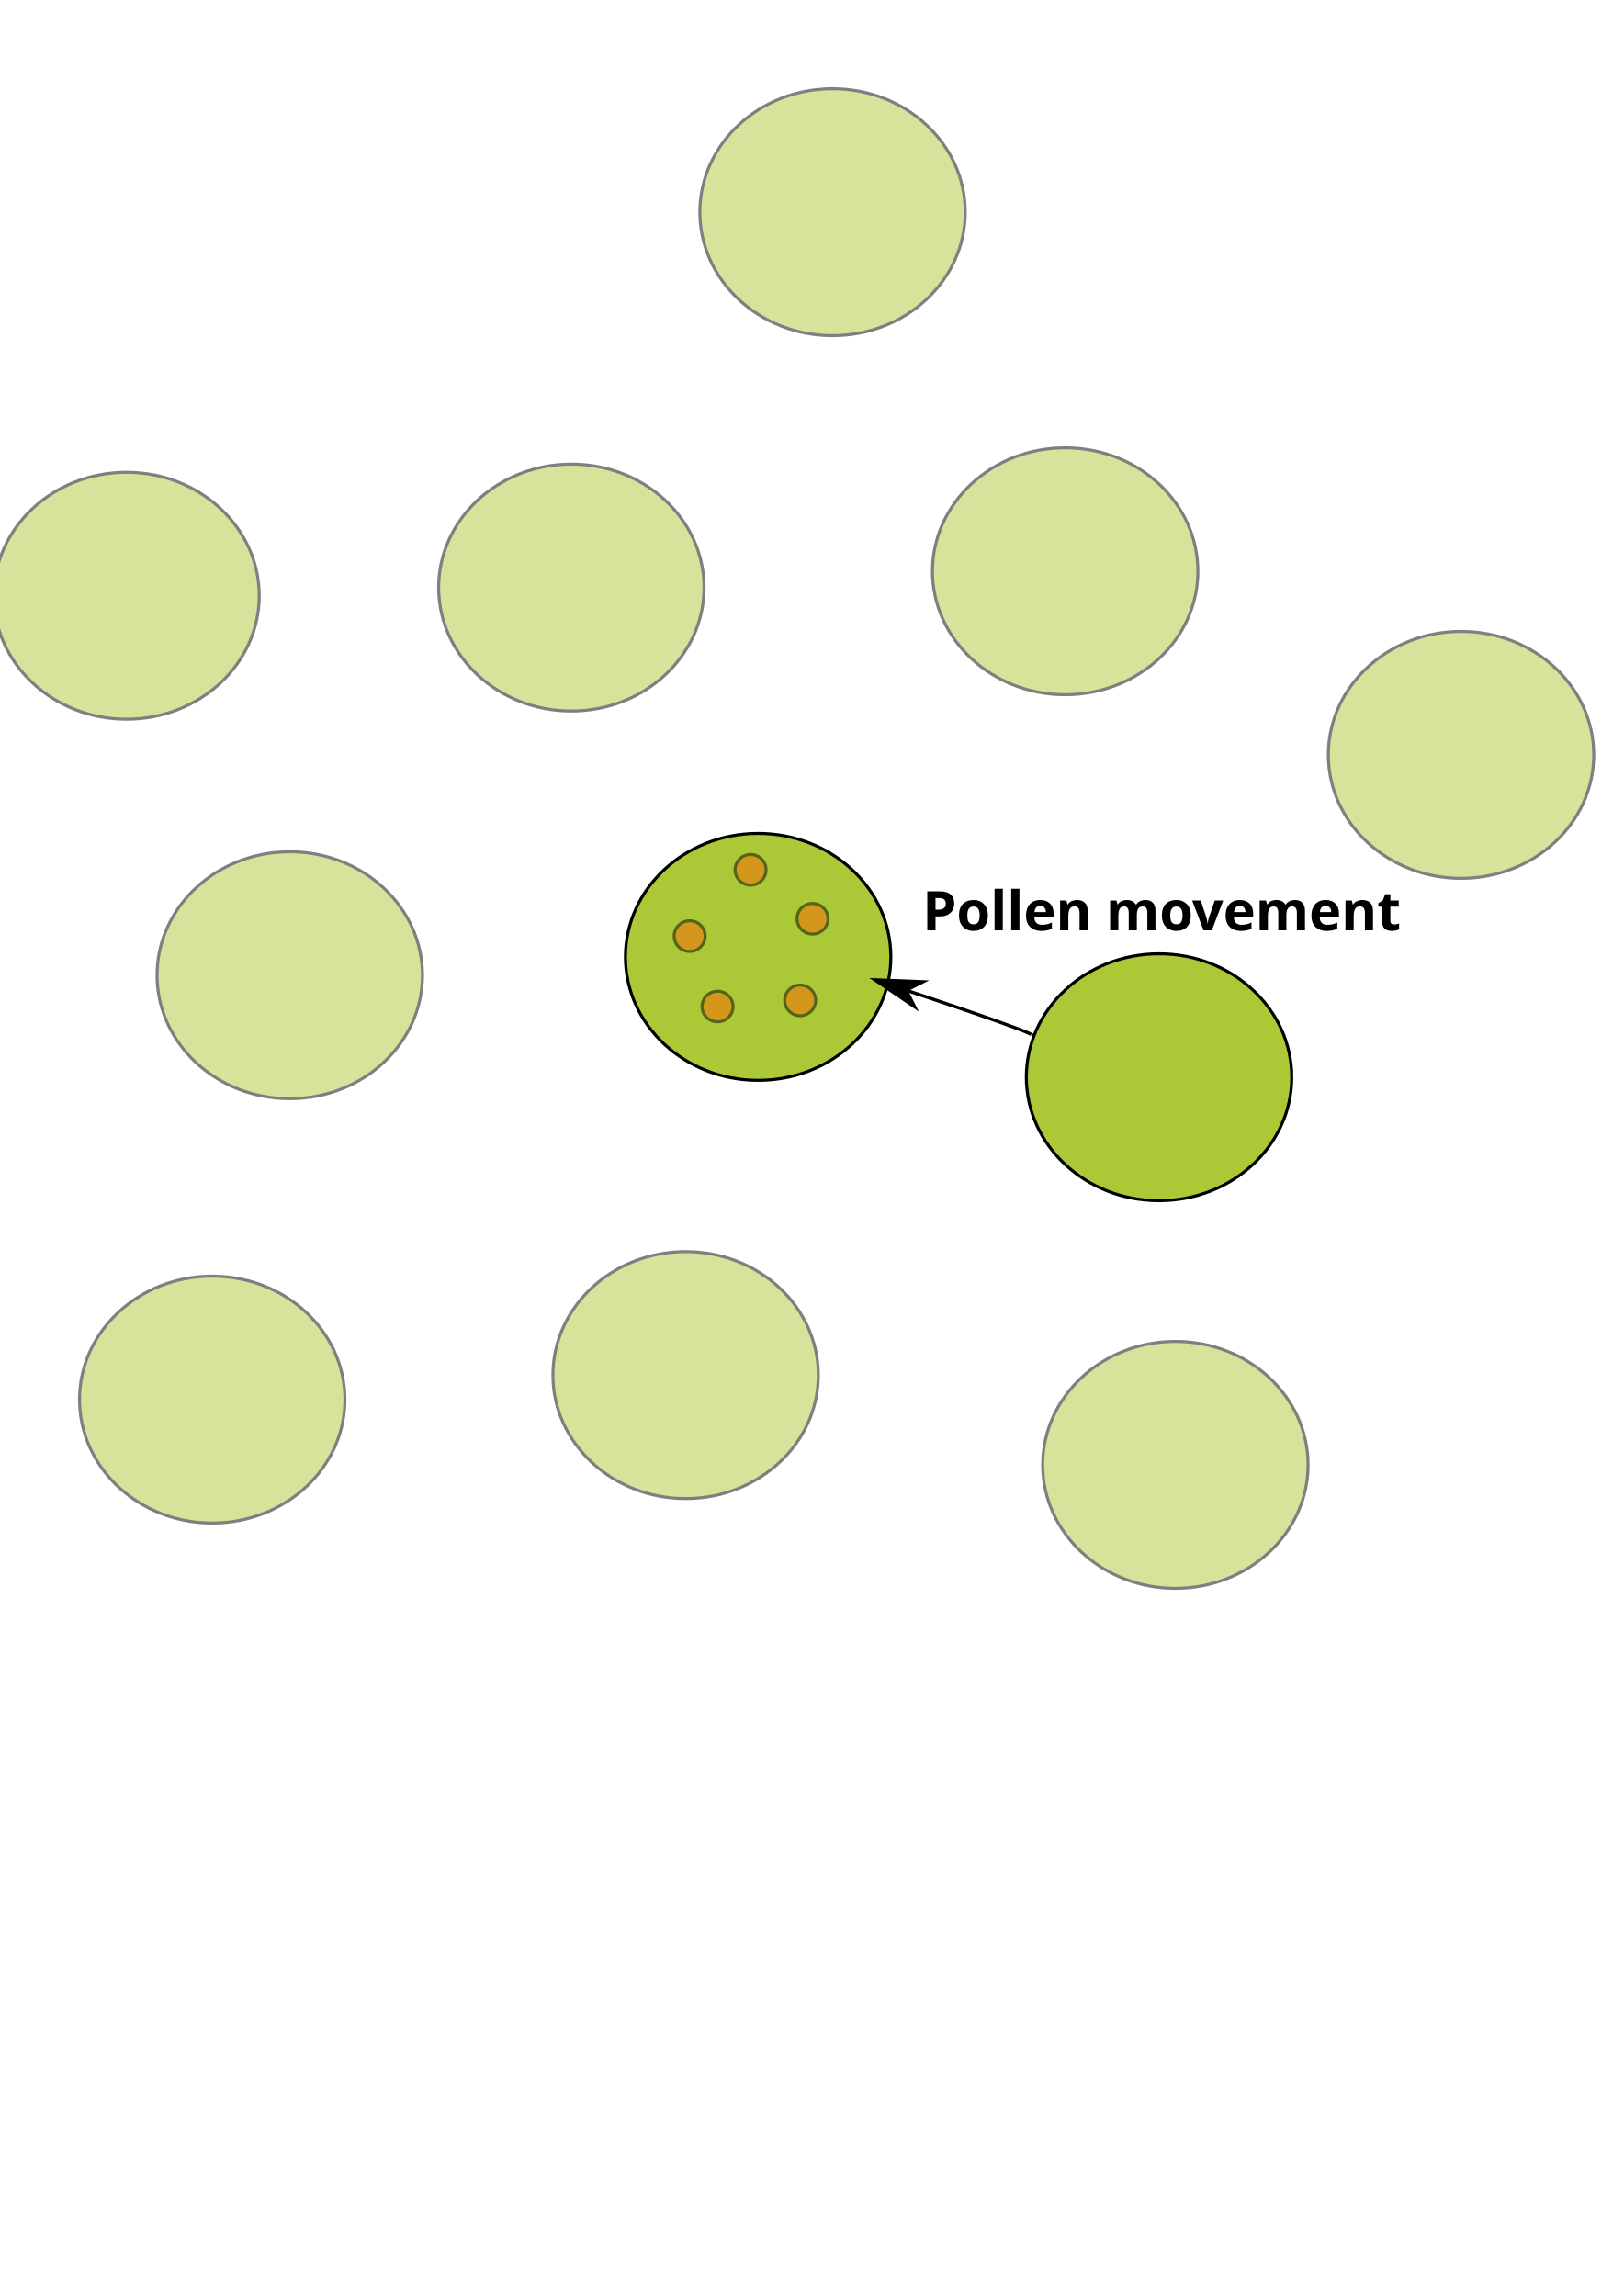
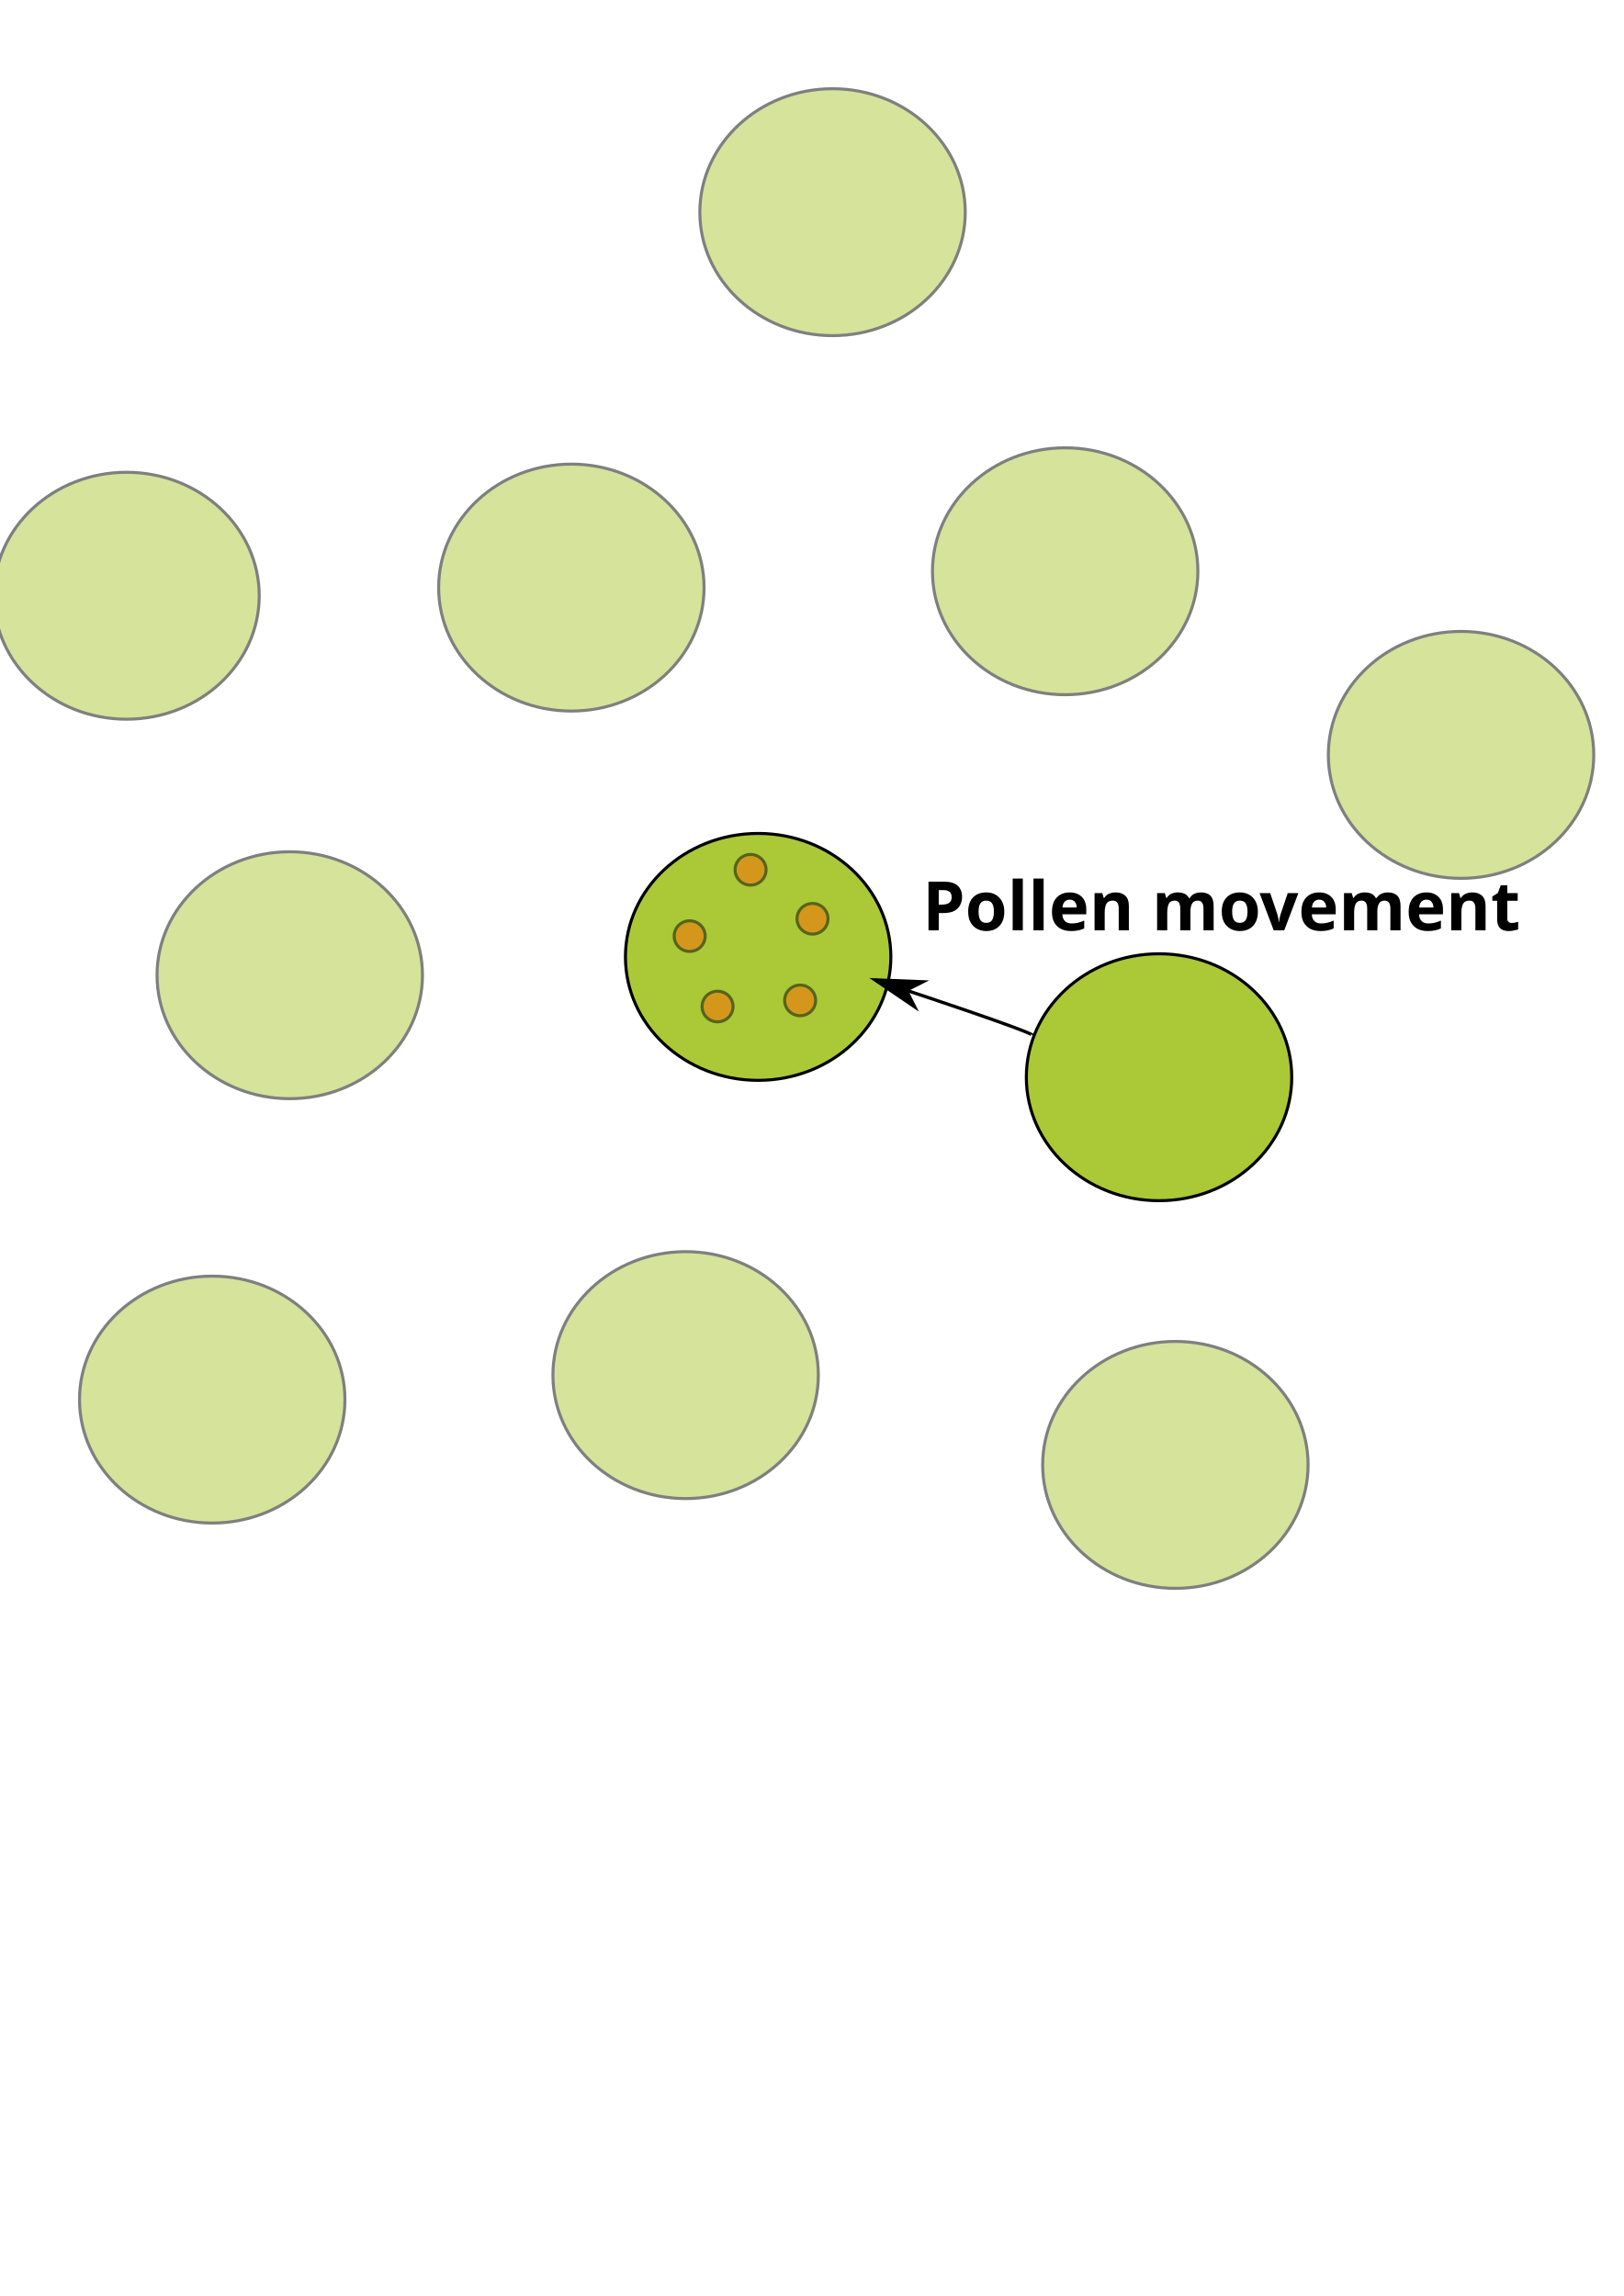
<svg xmlns="http://www.w3.org/2000/svg" width="210mm" height="297mm" viewBox="0 0 210 297" version="1.1" id="svg5">
  <defs id="defs2">
    <marker style="overflow:visible;" id="Arrow1Lend" refX="0.0" refY="0.0" orient="auto">
      <path transform="scale(0.8) rotate(180) translate(12.5,0)" style="fill-rule:evenodd;fill:context-stroke;stroke:context-stroke;stroke-width:1.0pt;" d="M 0.0,0.0 L 5.0,-5.0 L -12.5,0.0 L 5.0,5.0 L 0.0,0.0 z " id="path1463" />
    </marker>
    <marker style="overflow:visible" id="marker1740" refX="0.0" refY="0.0" orient="auto">
      <path transform="scale(0.8) translate(12.5,0)" style="fill-rule:evenodd;fill:context-stroke;stroke:context-stroke;stroke-width:1.0pt" d="M 0.0,0.0 L 5.0,-5.0 L -12.5,0.0 L 5.0,5.0 L 0.0,0.0 z " id="path1738" />
    </marker>
    <marker style="overflow:visible" id="marker1730" refX="0.0" refY="0.0" orient="auto">
      <path transform="scale(0.8) translate(12.5,0)" style="fill-rule:evenodd;fill:context-stroke;stroke:context-stroke;stroke-width:1.0pt" d="M 0.0,0.0 L 5.0,-5.0 L -12.5,0.0 L 5.0,5.0 L 0.0,0.0 z " id="path1728" />
    </marker>
    <marker style="overflow:visible" id="Arrow1Lstart" refX="0.0" refY="0.0" orient="auto">
      <path transform="scale(0.8) translate(12.5,0)" style="fill-rule:evenodd;fill:context-stroke;stroke:context-stroke;stroke-width:1.0pt" d="M 0.0,0.0 L 5.0,-5.0 L -12.5,0.0 L 5.0,5.0 L 0.0,0.0 z " id="path1460" />
    </marker>
    <marker style="overflow:visible" id="marker1740-8" refX="0" refY="0" orient="auto">
      <path transform="matrix(0.8,0,0,0.8,10,0)" style="fill:context-stroke;fill-rule:evenodd;stroke:context-stroke;stroke-width:1pt" d="M 0,0 5,-5 -12.5,0 5,5 Z" id="path1738-1" />
    </marker>
    <marker style="overflow:visible" id="marker1740-8-0" refX="0" refY="0" orient="auto">
      <path transform="matrix(0.8,0,0,0.8,10,0)" style="fill:context-stroke;fill-rule:evenodd;stroke:context-stroke;stroke-width:1pt" d="M 0,0 5,-5 -12.5,0 5,5 Z" id="path1738-1-7" />
    </marker>
  </defs>
  <g id="layer1">
    <ellipse style="opacity:1;fill:#abc837;stroke:#000000;stroke-width:0.391;fill-opacity:1" id="path846" cx="98.053" cy="123.779" rx="17.163" ry="15.97" />
    <ellipse style="opacity:1;fill:#abc837;stroke:#000000;stroke-width:0.391" id="path846-8" cx="149.904" cy="139.347" rx="17.163" ry="15.97" />
    <ellipse style="opacity:0.5;fill:#abc837;stroke:#000000;stroke-width:0.391" id="path846-8-7" cx="137.763" cy="73.896" rx="17.163" ry="15.97" />
    <ellipse style="opacity:0.5;fill:#abc837;stroke:#000000;stroke-width:0.391" id="path846-8-0" cx="73.896" cy="76.007" rx="17.163" ry="15.97" />
    <ellipse style="opacity:0.5;fill:#abc837;stroke:#000000;stroke-width:0.391" id="path846-8-78" cx="37.476" cy="126.151" rx="17.163" ry="15.97" />
    <ellipse style="opacity:0.5;fill:#abc837;stroke:#000000;stroke-width:0.391" id="path846-8-786" cx="88.675" cy="177.878" rx="17.163" ry="15.97" />
    <ellipse style="opacity:0.5;fill:#abc837;stroke:#000000;stroke-width:0.391" id="path846-8-3" cx="152.015" cy="189.491" rx="17.163" ry="15.97" />
    <ellipse style="opacity:0.5;fill:#abc837;stroke:#000000;stroke-width:0.391" id="path846-8-9" cx="188.963" cy="97.648" rx="17.163" ry="15.97" />
    <ellipse style="opacity:0.5;fill:#abc837;stroke:#000000;stroke-width:0.391" id="path846-8-2" cx="107.677" cy="27.447" rx="17.163" ry="15.97" />
    <ellipse style="opacity:0.5;fill:#abc837;stroke:#000000;stroke-width:0.391" id="path846-8-8" cx="16.363" cy="77.063" rx="17.163" ry="15.97" />
    <ellipse style="opacity:0.5;fill:#abc837;stroke:#000000;stroke-width:0.391" id="path846-8-6" cx="27.447" cy="181.045" rx="17.163" ry="15.97" />
    <ellipse style="opacity:0.5;fill:#ff6600;stroke:#000000;stroke-width:0.391" id="path1130" cx="89.198" cy="121.091" rx="2.003" ry="1.98" />
    <ellipse style="opacity:0.5;fill:#ff6600;stroke:#000000;stroke-width:0.391" id="path1130-1" cx="92.803" cy="130.199" rx="2.003" ry="1.98" />
    <ellipse style="opacity:0.5;fill:#ff6600;stroke:#000000;stroke-width:0.391" id="path1130-6" cx="105.086" cy="118.847" rx="2.003" ry="1.98" />
    <ellipse style="opacity:0.5;fill:#ff6600;stroke:#000000;stroke-width:0.391" id="path1130-67" cx="103.484" cy="129.407" rx="2.003" ry="1.98" />
    <ellipse style="opacity:0.5;fill:#ff6600;stroke:#000000;stroke-width:0.391" id="path1130-68" cx="97.075" cy="112.512" rx="2.003" ry="1.98" />
    <path style="fill:none;stroke:#000000;stroke-width:0.419;stroke-linecap:butt;stroke-linejoin:miter;stroke-miterlimit:4;stroke-dasharray:none;stroke-opacity:1;marker-start:url(#marker1740-8)" d="m 113.211,126.768 c 20.398,6.717 20.271,7.102 20.271,7.102" id="path7133-0" />
-     <text xml:space="preserve" style="font-style:normal;font-variant:normal;font-weight:bold;font-stretch:normal;font-size:7.056px;line-height:1.25;font-family:sans-serif;-inkscape-font-specification:'sans-serif, Bold';font-variant-ligatures:normal;font-variant-caps:normal;font-variant-numeric:normal;font-variant-east-asian:normal;fill:#000000;fill-opacity:1;stroke:none;stroke-width:0.265" x="119.289" y="120.345" id="text10287">
-       <tspan id="tspan10285" style="font-style:normal;font-variant:normal;font-weight:bold;font-stretch:normal;font-size:7.056px;font-family:sans-serif;-inkscape-font-specification:'sans-serif, Bold';font-variant-ligatures:normal;font-variant-caps:normal;font-variant-numeric:normal;font-variant-east-asian:normal;stroke-width:0.265" x="119.289" y="120.345">Pollen movement</tspan>
+     <text xml:space="preserve" style="font-style:normal;font-variant:normal;font-weight:bold;font-stretch:normal;font-size:8.819px;line-height:1.25;font-family:sans-serif;-inkscape-font-specification:'sans-serif, Bold';font-variant-ligatures:normal;font-variant-caps:normal;font-variant-numeric:normal;font-variant-east-asian:normal;fill:#000000;fill-opacity:1;stroke:none;stroke-width:0.265;" x="119.289" y="120.345" id="text10287">
+       <tspan id="tspan10285" style="font-style:normal;font-variant:normal;font-weight:bold;font-stretch:normal;font-size:8.819px;font-family:sans-serif;-inkscape-font-specification:'sans-serif, Bold';font-variant-ligatures:normal;font-variant-caps:normal;font-variant-numeric:normal;font-variant-east-asian:normal;stroke-width:0.265;" x="119.289" y="120.345">Pollen movement</tspan>
    </text>
  </g>
</svg>
